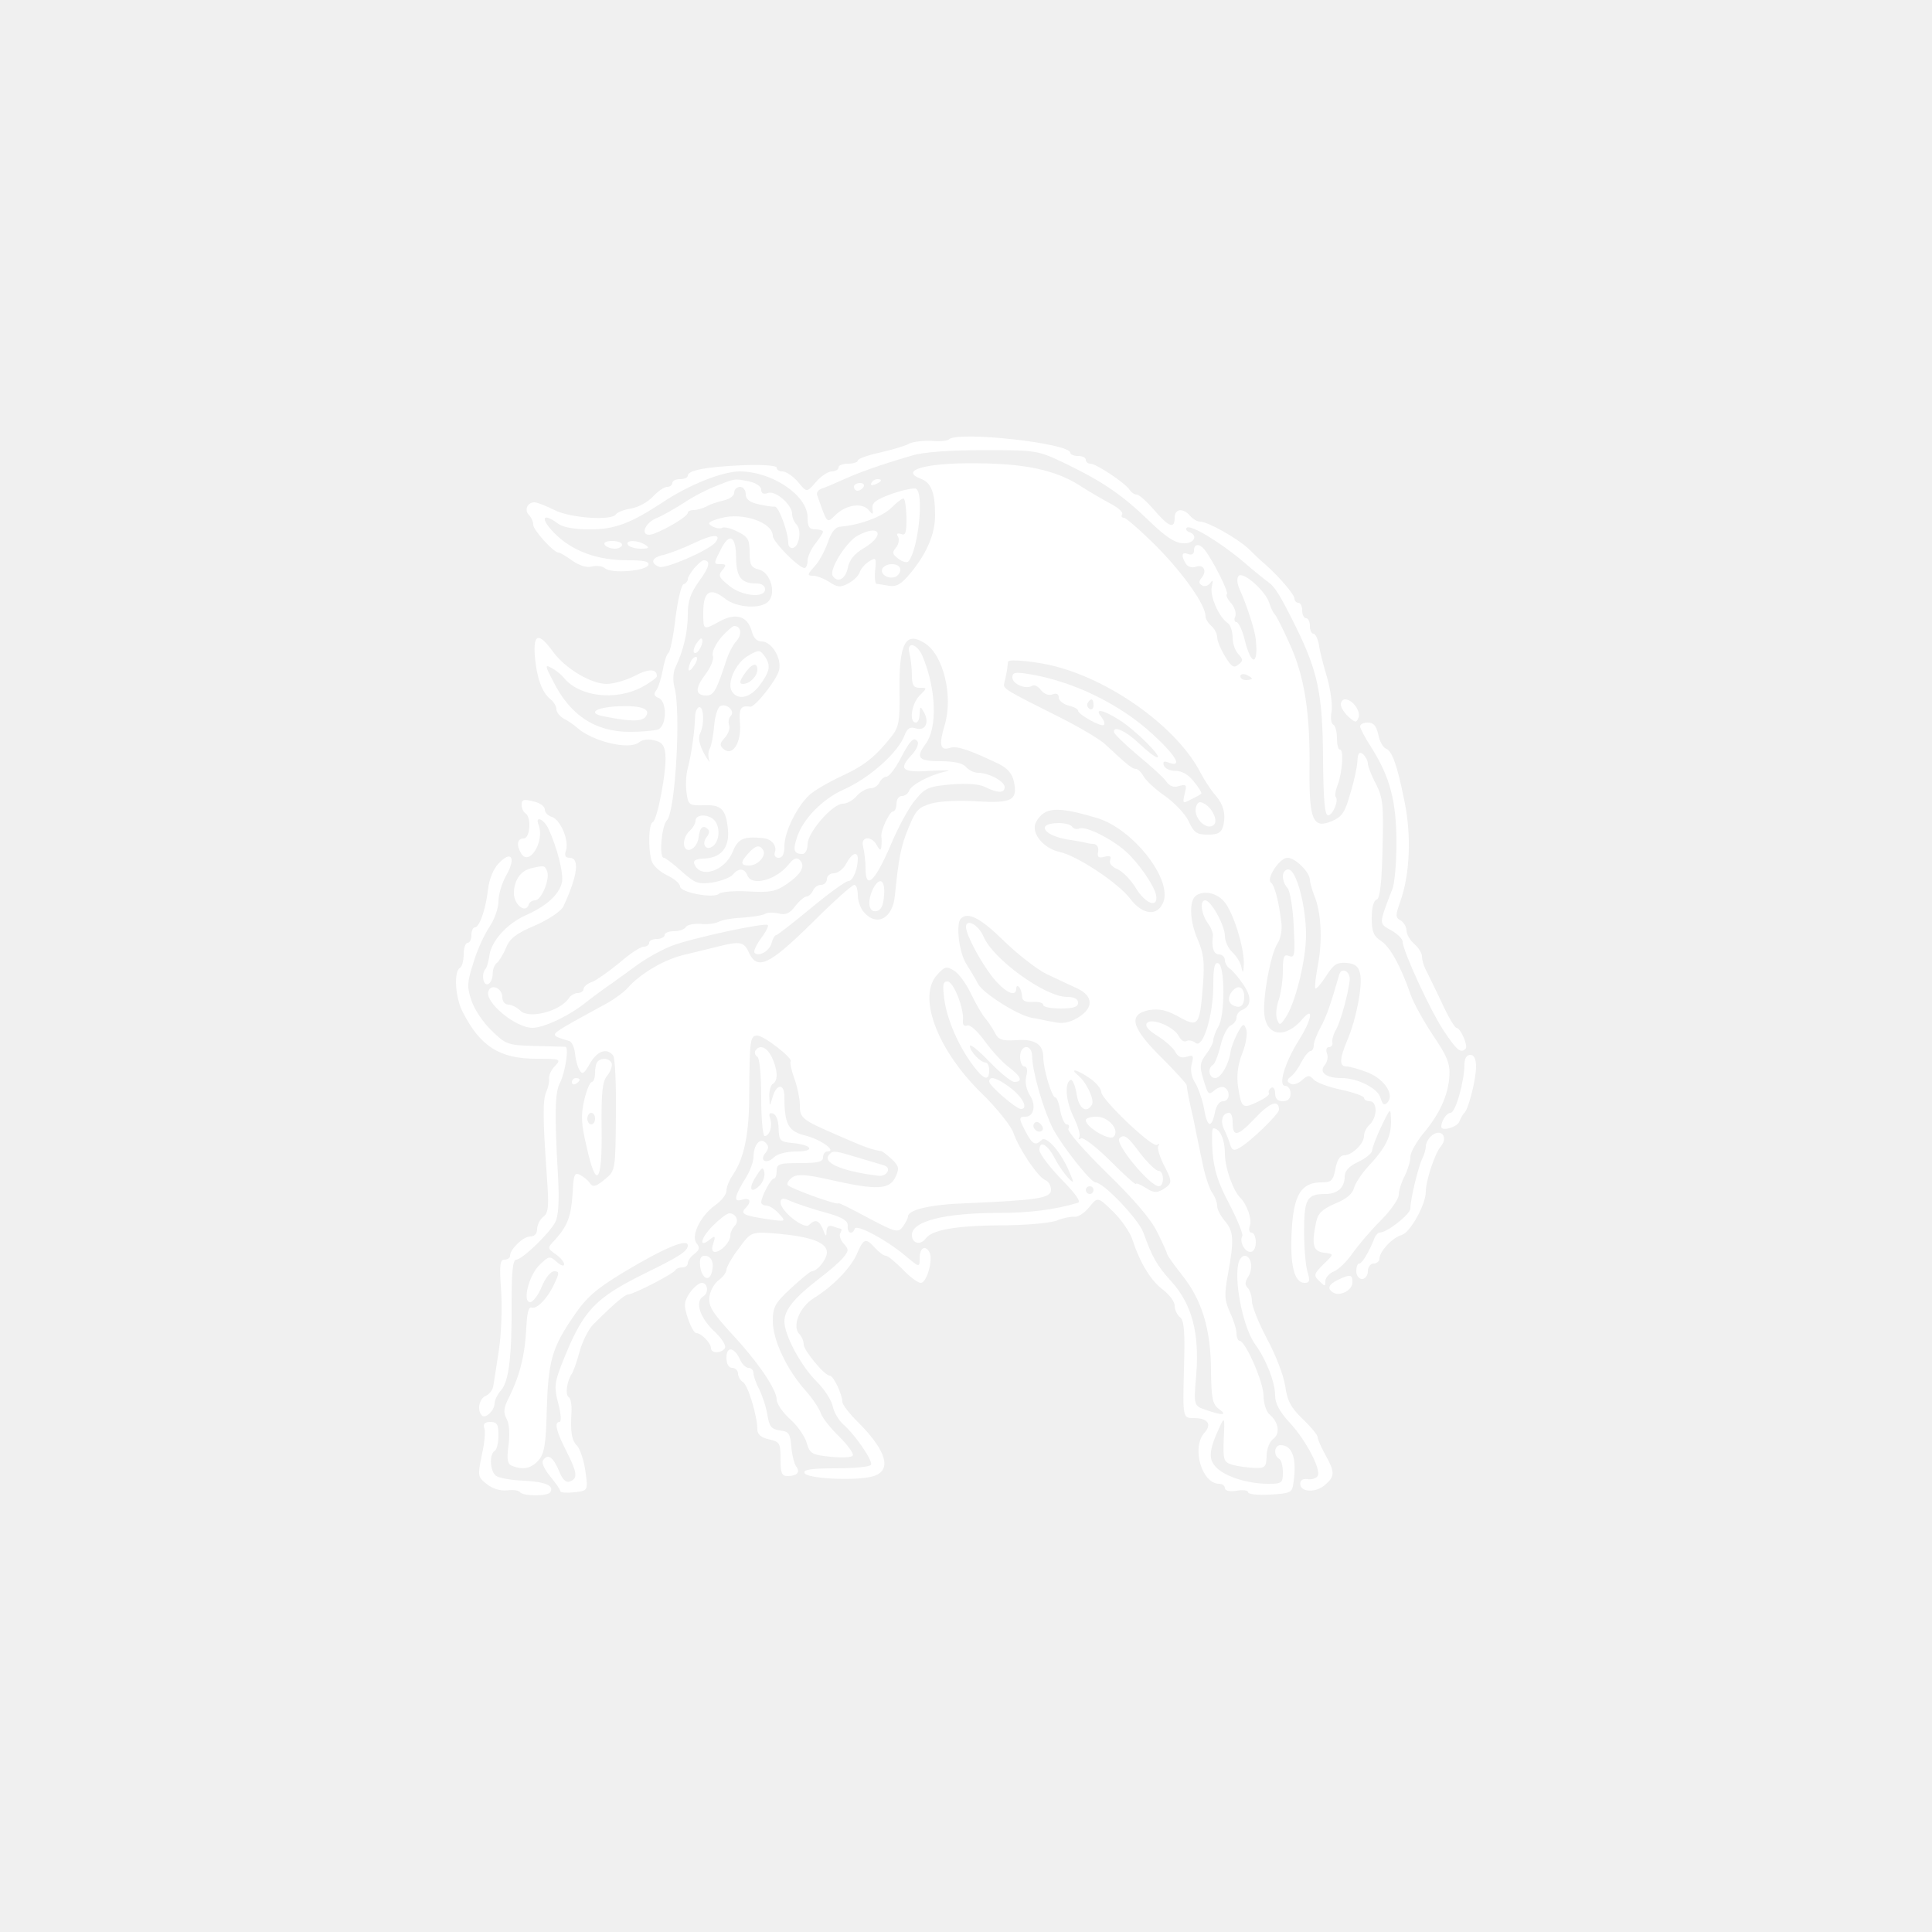
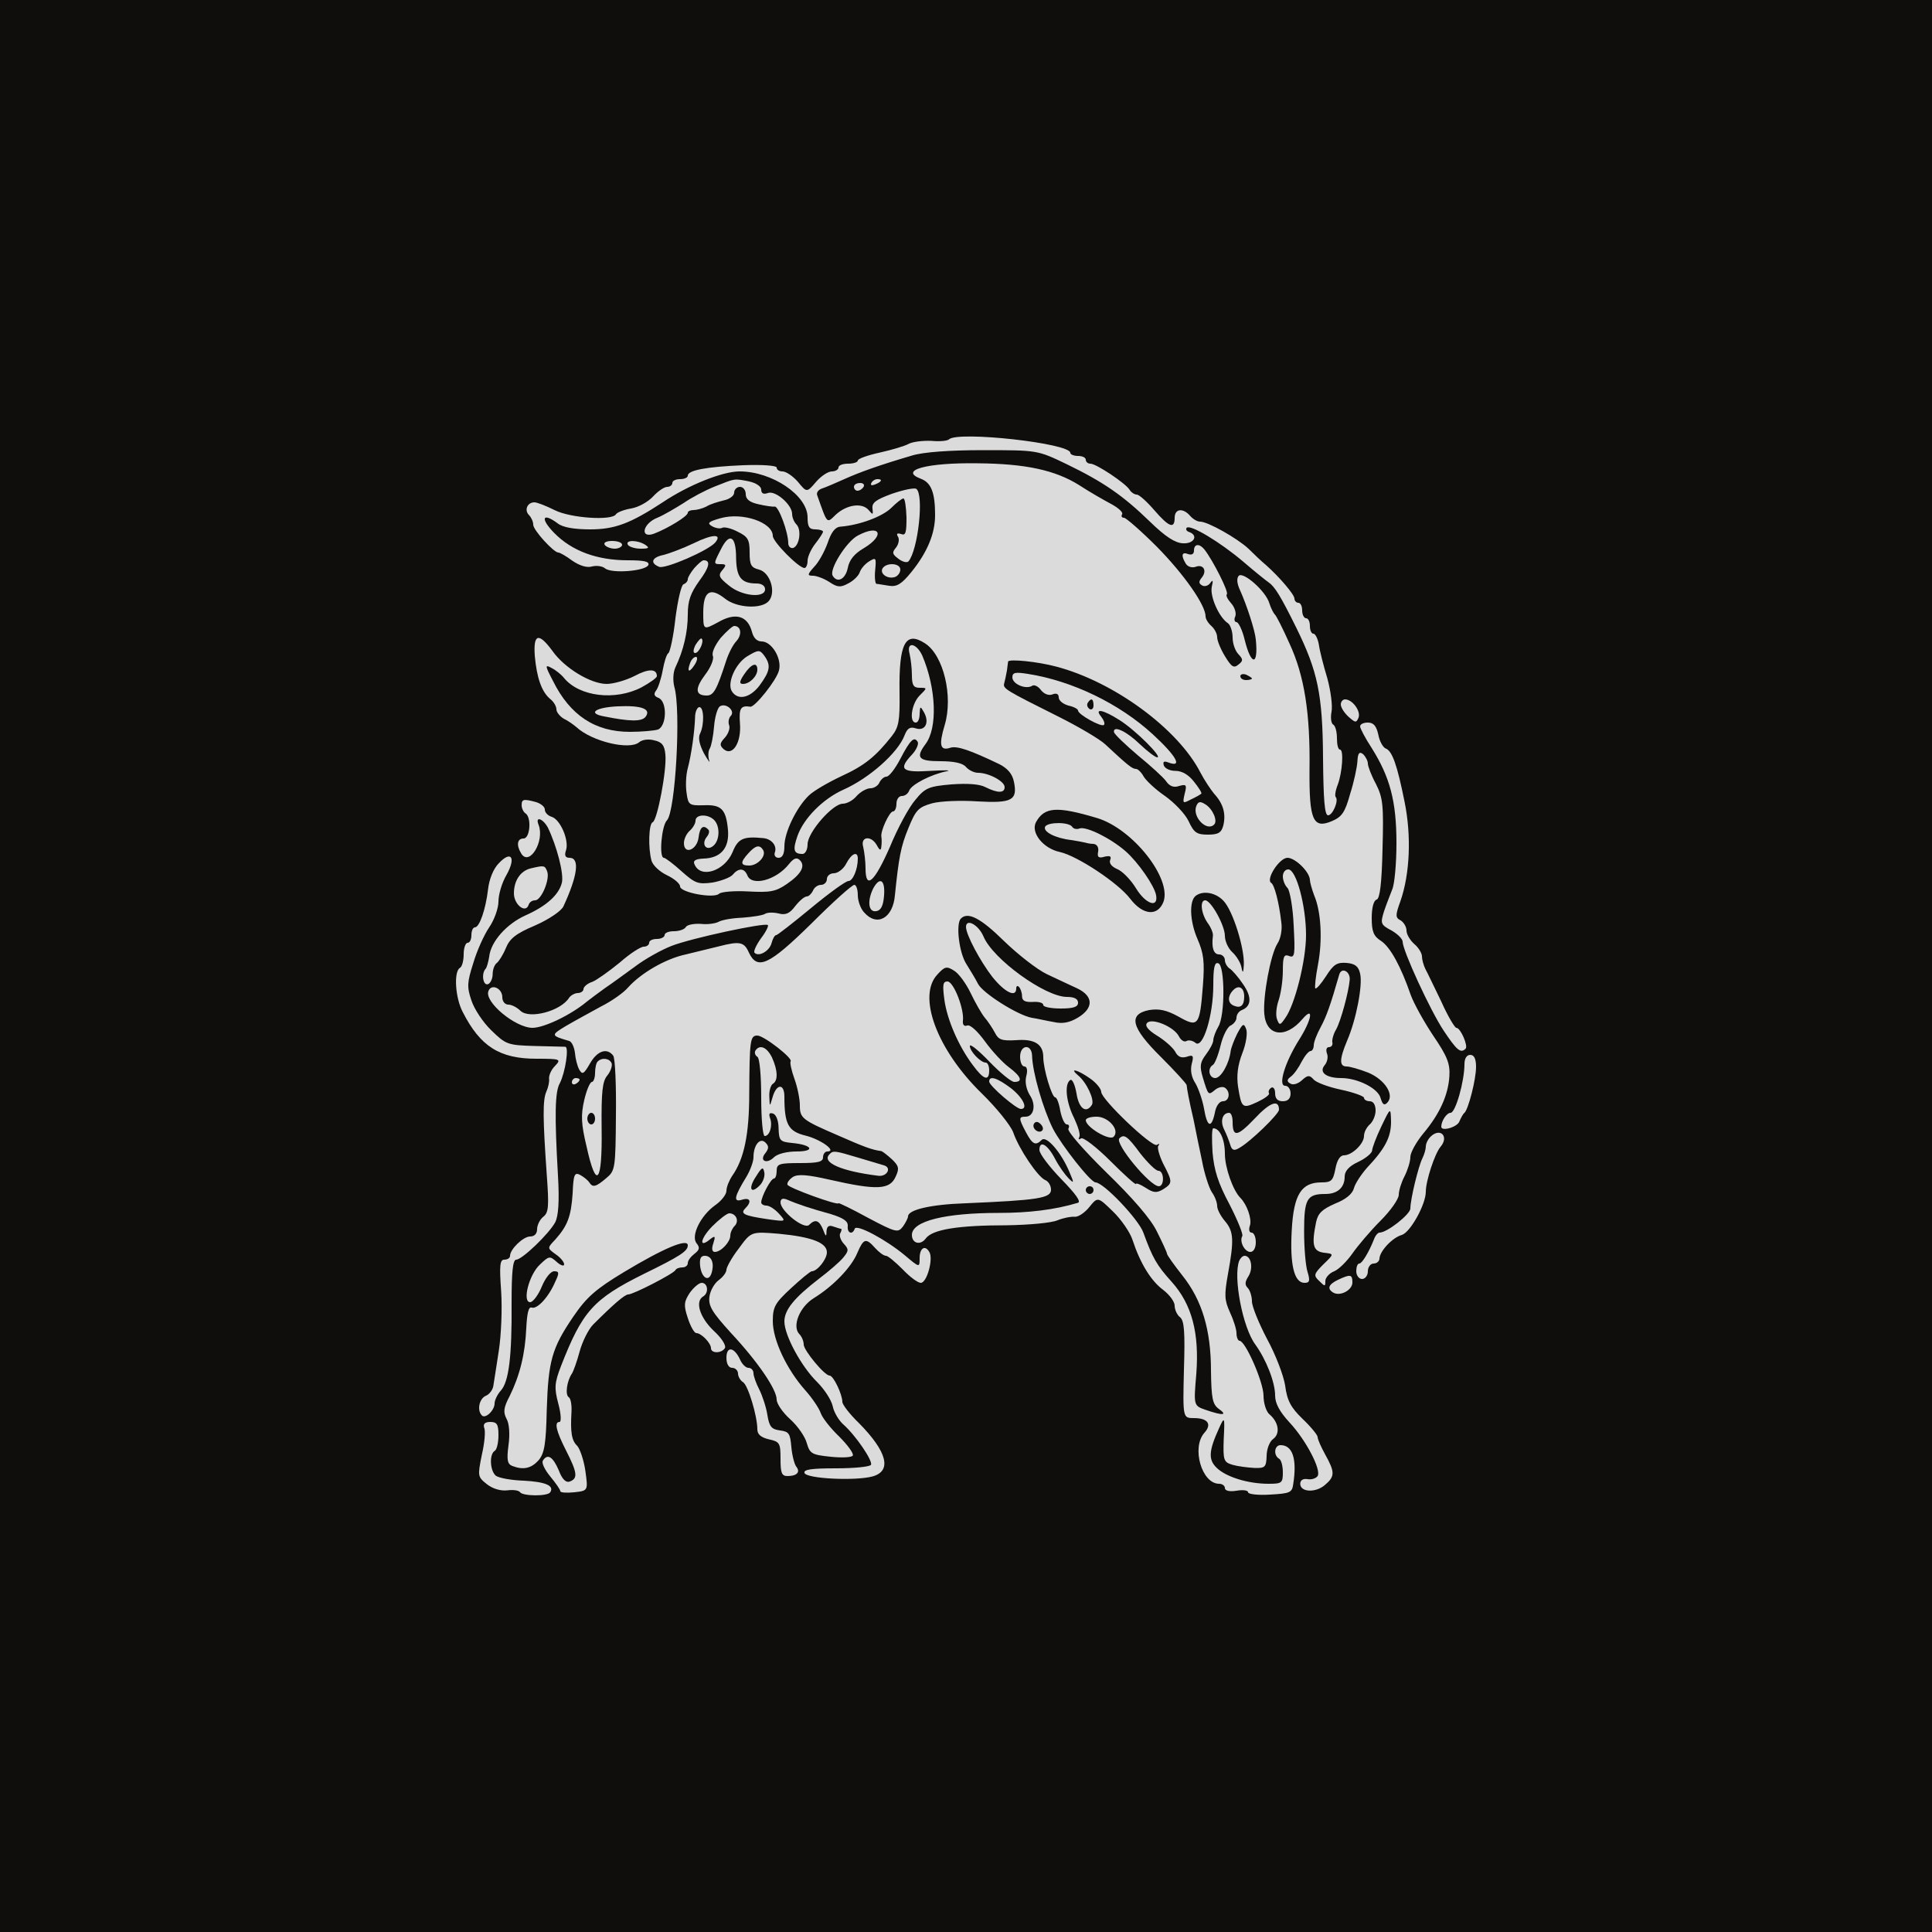
<svg xmlns="http://www.w3.org/2000/svg" version="1.0" width="500pt" height="500pt" viewBox="0 0 500 500" preserveAspectRatio="xMidYMid meet">
-   <g transform="translate(0,500) scale(0.1,-0.1)" fill="#ffffff" stroke="none">
+   <rect x="0" y="0" width="500" height="500" fill="#100e0c" />
+   <g transform="translate(0,500) scale(0.1,-0.1)" fill="#ffffff" stroke="none" opacity="0.85">
    <path d="M2456 3863 c-4 -4 -24 -6 -45 -4 -22 1 -47 -2 -58 -7 -10 -6 -44 -16 -75 -23 -32 -7 -58 -16 -58 -21 0 -4 -11 -8 -25 -8 -14 0 -25 -4 -25 -10 0 -5 -8 -10 -17 -10 -10 0 -28 -12 -41 -27 -24 -28 -24 -28 -47 0 -13 15 -31 27 -40 27 -8 0 -15 4 -15 10 0 5 -36 8 -87 6 -95 -4 -143 -13 -143 -27 0 -5 -9 -9 -20 -9 -11 0 -20 -4 -20 -10 0 -5 -6 -10 -13 -10 -8 0 -24 -11 -37 -25 -13 -14 -38 -28 -57 -31 -18 -3 -36 -10 -39 -15 -10 -17 -118 -10 -159 11 -22 11 -45 20 -52 20 -18 0 -27 -20 -14 -33 6 -6 11 -17 11 -25 0 -14 53 -72 65 -72 4 0 20 -9 36 -21 19 -13 38 -19 51 -15 12 3 27 1 34 -5 17 -14 106 -7 112 9 3 9 -12 12 -53 12 -80 0 -145 24 -191 71 -37 38 -30 54 10 24 13 -10 43 -15 83 -15 64 0 104 15 188 70 67 45 155 80 199 80 84 0 176 -62 176 -119 0 -24 4 -31 20 -31 11 0 20 -3 20 -6 0 -3 -9 -17 -20 -31 -11 -14 -20 -34 -20 -44 0 -11 -4 -19 -8 -19 -15 0 -82 68 -82 83 0 35 -78 62 -135 46 -32 -9 -36 -13 -22 -21 9 -5 21 -7 26 -4 5 3 23 -1 40 -10 27 -13 31 -21 31 -54 0 -32 4 -39 24 -44 29 -7 45 -58 26 -81 -18 -22 -83 -19 -114 6 -38 30 -56 19 -56 -36 0 -46 0 -46 39 -25 45 26 76 16 87 -25 4 -16 13 -25 25 -25 26 0 53 -44 45 -75 -6 -25 -62 -95 -74 -94 -25 4 -30 -4 -27 -43 4 -50 -19 -86 -42 -67 -11 10 -11 15 3 30 9 10 14 25 11 32 -3 8 -1 19 4 24 13 13 -12 35 -28 25 -6 -4 -13 -27 -15 -52 -2 -25 -7 -50 -11 -57 -4 -6 -5 -19 -2 -30 4 -10 -2 -2 -13 17 -12 23 -16 41 -10 52 11 23 10 68 -2 68 -5 0 -10 -10 -11 -22 -1 -41 -10 -102 -19 -136 -5 -18 -6 -47 -3 -65 4 -30 7 -32 44 -31 46 2 58 -10 63 -64 4 -47 -19 -73 -64 -74 -19 -1 -27 -5 -23 -14 15 -39 78 -19 99 31 14 35 28 41 79 36 22 -2 37 -20 30 -38 -2 -7 2 -13 10 -13 10 0 15 10 15 30 0 36 31 100 63 131 12 12 50 34 84 50 61 28 89 51 131 104 18 23 21 39 20 113 -2 127 15 160 66 127 48 -31 73 -137 51 -211 -16 -53 -12 -68 15 -59 17 5 50 -6 127 -43 21 -11 33 -25 37 -45 10 -48 -5 -56 -94 -51 -43 3 -96 1 -118 -5 -35 -10 -42 -17 -61 -64 -20 -48 -25 -77 -35 -174 -5 -59 -46 -82 -79 -45 -10 10 -17 31 -17 45 0 15 -4 27 -9 27 -6 0 -56 -45 -111 -100 -110 -108 -140 -122 -162 -75 -12 27 -23 30 -77 16 -20 -5 -58 -14 -86 -21 -52 -11 -116 -48 -150 -86 -11 -13 -42 -35 -70 -49 -27 -15 -68 -37 -90 -50 -40 -24 -40 -25 8 -39 7 -2 13 -16 15 -31 1 -14 6 -34 11 -43 8 -14 12 -12 28 16 19 33 44 41 60 20 5 -7 8 -77 7 -155 -1 -137 -2 -143 -25 -162 -27 -23 -35 -25 -44 -11 -3 5 -14 14 -23 19 -15 8 -18 2 -20 -47 -4 -60 -13 -84 -45 -120 -21 -22 -21 -22 1 -38 12 -8 22 -20 22 -26 0 -6 -9 -3 -19 6 -18 16 -20 16 -43 -6 -29 -26 -47 -98 -26 -98 7 0 21 18 30 40 9 22 23 40 32 40 13 0 14 -4 3 -27 -17 -40 -47 -72 -61 -67 -8 3 -12 -14 -14 -53 -3 -68 -17 -123 -43 -176 -16 -30 -17 -42 -8 -59 7 -12 9 -40 5 -68 -5 -38 -3 -49 10 -54 29 -11 49 -6 68 15 15 18 19 42 21 130 4 127 13 160 69 242 34 50 58 71 131 115 103 62 165 88 165 69 0 -15 -20 -28 -114 -74 -131 -65 -159 -97 -214 -238 -17 -44 -18 -57 -7 -98 7 -26 8 -47 3 -47 -14 0 -9 -23 17 -74 29 -57 31 -72 10 -80 -10 -4 -20 5 -29 29 -15 35 -29 44 -41 25 -4 -6 5 -24 19 -41 14 -17 26 -34 26 -38 0 -4 16 -5 36 -3 36 4 36 4 29 55 -4 28 -14 57 -21 65 -15 14 -18 36 -15 88 1 18 -2 35 -7 38 -10 6 -5 42 8 61 4 6 13 31 20 57 7 26 23 58 35 70 53 53 82 78 91 78 13 0 118 54 122 63 2 4 10 7 18 7 8 0 14 5 14 11 0 7 8 17 17 24 13 10 15 16 6 27 -16 19 10 72 48 99 16 11 29 28 29 37 0 10 7 27 15 39 31 44 44 108 44 213 1 137 2 150 21 150 17 0 94 -60 86 -67 -2 -3 2 -23 10 -45 8 -22 14 -53 14 -68 0 -34 5 -38 100 -79 66 -29 87 -37 111 -40 3 -1 15 -10 27 -21 18 -17 20 -24 10 -45 -15 -34 -48 -36 -171 -8 -57 13 -82 15 -95 7 -9 -6 -16 -15 -14 -20 2 -8 132 -55 132 -48 0 2 35 -15 77 -38 72 -38 77 -39 90 -22 7 10 13 22 13 26 0 17 58 31 150 34 186 8 220 13 220 35 0 11 -7 22 -15 25 -19 8 -68 80 -83 124 -7 18 -43 63 -81 100 -116 113 -168 252 -115 308 19 21 24 22 43 10 12 -7 31 -33 43 -58 12 -25 28 -53 36 -63 8 -9 20 -27 27 -40 9 -18 18 -21 54 -19 48 4 71 -10 71 -44 0 -30 22 -104 31 -104 4 0 10 -16 13 -35 4 -19 11 -35 17 -35 6 0 7 -5 4 -11 -4 -6 40 -56 98 -113 68 -66 115 -120 131 -153 14 -28 26 -54 26 -57 0 -4 18 -29 40 -57 51 -64 74 -141 74 -247 1 -71 4 -86 20 -98 24 -17 11 -18 -33 -3 -32 11 -32 11 -25 93 8 106 -11 180 -64 239 -38 42 -49 61 -73 127 -12 34 -103 130 -124 130 -13 1 -87 95 -110 139 -25 50 -53 145 -54 189 -1 31 -31 29 -31 -3 0 -14 5 -25 11 -25 7 0 9 -10 5 -25 -4 -15 0 -34 9 -49 17 -25 11 -56 -11 -56 -18 0 -18 -4 1 -40 17 -32 25 -36 41 -20 12 12 51 -33 72 -84 12 -28 12 -30 -3 -15 -8 8 -24 30 -34 49 -20 39 -41 50 -41 24 0 -10 26 -44 57 -76 38 -39 52 -59 42 -61 -60 -18 -127 -26 -204 -26 -139 0 -225 -21 -225 -57 0 -22 22 -28 36 -9 17 23 82 34 211 34 56 1 114 6 130 13 15 6 35 10 44 9 9 -1 26 10 38 25 22 27 22 27 61 -11 22 -21 45 -55 51 -74 20 -61 48 -106 79 -129 17 -13 30 -31 30 -41 0 -10 6 -24 14 -30 11 -9 13 -39 10 -136 -3 -125 -3 -125 26 -125 36 0 47 -16 27 -38 -34 -38 -7 -132 38 -132 8 0 15 -5 15 -11 0 -7 12 -10 30 -7 17 3 30 1 30 -4 0 -5 26 -8 57 -6 52 3 57 5 60 28 10 65 -2 100 -33 100 -16 0 -19 -26 -4 -35 6 -3 10 -19 10 -36 0 -27 -3 -29 -37 -29 -54 0 -111 18 -135 42 -21 21 -20 43 7 102 14 31 15 30 12 -28 -2 -56 0 -60 23 -67 14 -4 39 -7 56 -8 28 -1 31 2 32 31 0 18 8 38 17 44 19 14 14 44 -10 64 -8 7 -15 28 -15 48 0 35 -47 142 -62 142 -4 0 -8 9 -8 20 0 10 -8 35 -17 54 -14 31 -15 44 -5 99 16 88 15 110 -8 137 -11 13 -20 30 -20 39 0 9 -6 25 -14 36 -7 11 -19 47 -25 80 -7 33 -17 81 -22 107 -12 51 -17 79 -18 90 -1 4 -30 36 -66 72 -78 77 -86 111 -31 122 26 4 45 0 76 -17 51 -29 55 -24 63 79 5 64 2 85 -14 122 -20 46 -22 99 -4 112 19 14 52 8 72 -14 24 -26 54 -122 52 -165 -1 -21 -3 -23 -6 -7 -2 12 -13 30 -24 40 -10 9 -19 28 -19 42 0 27 -36 92 -51 92 -14 0 -11 -33 6 -58 9 -12 15 -27 14 -34 -4 -31 2 -48 16 -48 8 0 15 -7 15 -15 0 -7 6 -18 13 -22 6 -4 22 -22 34 -40 23 -33 22 -57 -3 -67 -8 -3 -14 -12 -14 -20 0 -7 -7 -16 -15 -20 -8 -3 -20 -26 -26 -51 -6 -25 -15 -48 -20 -51 -15 -9 -10 -34 6 -34 15 0 36 37 40 70 1 8 9 29 17 45 14 26 17 28 23 12 4 -10 0 -38 -10 -63 -12 -31 -15 -58 -11 -86 9 -56 11 -58 50 -40 19 9 33 19 30 23 -2 4 0 10 6 14 5 3 10 -3 10 -14 0 -14 6 -21 20 -21 13 0 20 7 20 20 0 11 -6 20 -14 20 -19 0 -1 60 36 119 33 52 39 89 9 54 -44 -52 -94 -45 -99 13 -4 44 16 154 34 182 8 12 13 36 10 55 -6 53 -18 97 -26 102 -15 9 21 65 42 65 20 0 57 -36 58 -57 0 -6 5 -24 11 -40 18 -42 22 -115 10 -179 -6 -31 -9 -59 -7 -62 3 -2 15 12 28 32 19 30 28 36 53 34 22 -2 31 -9 35 -28 7 -29 -10 -119 -34 -174 -20 -48 -20 -66 -1 -66 8 0 33 -7 56 -16 43 -18 69 -58 49 -78 -8 -8 -12 -4 -17 12 -6 25 -59 52 -102 52 -39 0 -58 15 -43 33 7 8 10 22 6 31 -3 9 -1 16 5 16 7 0 11 6 9 13 -1 6 3 22 10 33 12 22 32 95 35 128 2 22 -21 34 -27 14 -23 -80 -33 -108 -48 -136 -10 -18 -18 -39 -18 -47 0 -8 -4 -15 -8 -15 -5 0 -15 -12 -23 -27 -8 -16 -20 -33 -28 -39 -11 -8 -11 -13 -2 -18 7 -5 20 -1 30 8 15 14 20 14 30 3 6 -8 38 -20 71 -27 33 -7 60 -17 60 -21 0 -5 7 -9 15 -9 9 0 15 -9 15 -24 0 -13 -7 -29 -15 -36 -8 -7 -15 -20 -15 -30 0 -20 -31 -50 -52 -50 -10 0 -18 -13 -22 -35 -6 -31 -11 -35 -36 -35 -52 0 -72 -31 -77 -124 -5 -88 6 -136 33 -136 13 0 15 5 8 28 -5 15 -9 62 -9 105 0 84 7 97 55 97 32 0 50 17 50 45 0 14 11 27 35 38 19 9 35 22 36 29 0 7 11 36 24 63 24 50 24 50 25 12 0 -40 -15 -69 -62 -119 -15 -17 -31 -41 -34 -53 -4 -15 -21 -29 -49 -40 -34 -15 -44 -25 -49 -48 -12 -59 -8 -75 20 -79 27 -3 27 -3 -1 -30 -25 -25 -26 -29 -11 -43 15 -15 16 -15 16 0 0 8 10 20 23 25 12 5 33 26 47 46 14 20 46 58 73 85 26 26 47 56 47 67 0 11 7 33 15 48 8 16 15 38 15 50 0 11 15 38 33 60 43 51 65 100 68 149 2 33 -6 52 -42 105 -24 36 -50 83 -58 105 -26 75 -53 124 -77 140 -19 12 -24 24 -24 59 0 27 5 46 13 48 8 3 13 41 15 132 3 113 1 131 -17 167 -12 22 -21 46 -21 53 0 7 -6 18 -12 24 -10 8 -14 3 -15 -18 -1 -16 -9 -54 -19 -85 -13 -47 -21 -59 -47 -70 -49 -21 -59 3 -58 133 2 146 -13 243 -52 327 -17 38 -34 72 -38 75 -3 3 -10 16 -14 29 -9 31 -67 82 -79 71 -6 -6 -5 -20 3 -37 18 -40 39 -105 41 -128 7 -69 -12 -69 -29 0 -6 25 -16 45 -21 45 -5 0 -7 7 -3 15 3 9 -2 24 -11 34 -9 10 -14 20 -11 23 6 5 -36 88 -58 116 -13 16 -27 15 -27 -3 0 -9 -6 -12 -15 -9 -17 7 -19 -4 -6 -25 5 -8 16 -11 25 -8 20 8 31 -10 16 -28 -8 -10 -8 -15 1 -20 6 -4 16 -1 21 6 7 10 8 7 4 -10 -5 -25 19 -79 42 -94 6 -4 12 -21 12 -37 0 -16 7 -35 15 -43 12 -13 13 -17 0 -27 -12 -10 -18 -6 -35 22 -11 18 -20 40 -20 49 0 9 -7 22 -15 29 -8 7 -15 18 -15 25 0 29 -56 109 -126 180 -41 41 -80 75 -85 75 -6 0 -8 4 -5 9 3 5 -9 16 -27 26 -17 9 -56 31 -85 50 -61 38 -137 55 -262 56 -131 2 -205 -18 -147 -40 27 -10 37 -36 37 -94 0 -48 -20 -96 -61 -147 -26 -32 -38 -39 -58 -36 -14 2 -29 5 -33 5 -3 1 -5 17 -3 36 3 32 2 33 -16 22 -11 -7 -21 -19 -24 -28 -3 -9 -16 -22 -30 -29 -20 -11 -28 -10 -49 4 -14 9 -33 16 -42 16 -15 0 -15 3 3 23 12 12 27 40 35 62 9 27 19 41 33 42 50 4 108 26 131 48 14 14 28 25 32 25 4 0 7 -22 8 -49 0 -39 -2 -48 -14 -43 -10 3 -13 1 -8 -7 4 -6 2 -19 -5 -28 -11 -13 -10 -17 6 -29 10 -8 22 -11 26 -7 25 29 41 175 20 188 -6 3 -34 -3 -63 -13 -41 -15 -52 -23 -50 -38 2 -17 1 -17 -10 -4 -17 20 -57 14 -85 -12 -24 -23 -21 -26 -48 50 -3 7 3 15 13 18 9 3 35 14 57 24 40 18 90 36 175 61 29 9 96 14 185 14 140 0 140 0 215 -36 95 -46 146 -81 216 -149 40 -39 65 -55 85 -56 29 -2 41 20 17 29 -7 2 -10 7 -7 11 9 10 87 -37 147 -88 29 -25 59 -49 65 -53 16 -11 31 -35 72 -118 55 -112 68 -171 69 -337 1 -107 4 -148 13 -148 12 0 28 38 20 47 -3 3 -1 17 5 32 12 32 16 91 6 91 -5 0 -8 13 -8 29 0 17 -4 33 -10 36 -5 3 -7 18 -4 33 3 15 -2 54 -11 87 -10 33 -20 72 -22 88 -3 15 -9 27 -14 27 -5 0 -9 9 -9 20 0 11 -4 20 -10 20 -5 0 -10 9 -10 20 0 11 -4 20 -10 20 -5 0 -10 5 -10 11 0 10 -38 55 -74 87 -11 9 -31 28 -45 42 -29 27 -105 70 -125 70 -8 0 -19 7 -26 15 -18 21 -40 19 -40 -5 0 -30 -15 -24 -53 20 -19 22 -39 40 -45 40 -6 0 -15 6 -19 13 -11 17 -86 67 -101 67 -7 0 -12 5 -12 10 0 6 -9 10 -20 10 -11 0 -20 4 -20 8 0 25 -291 57 -314 35z m277 -588 c149 -39 316 -161 374 -275 10 -19 26 -43 35 -54 24 -26 31 -52 24 -82 -5 -19 -13 -24 -40 -24 -29 0 -36 5 -50 35 -9 19 -37 48 -61 65 -25 17 -49 40 -55 50 -6 11 -15 20 -20 20 -10 0 -22 10 -80 64 -14 13 -68 45 -120 71 -140 70 -145 73 -141 87 2 7 5 22 7 33 1 11 3 21 3 23 3 7 75 0 124 -13z m507 -31 c0 -2 -7 -4 -15 -4 -8 0 -15 4 -15 10 0 5 7 7 15 4 8 -4 15 -8 15 -10z m-401 -361 c93 -28 194 -157 172 -217 -15 -38 -53 -35 -86 8 -31 41 -137 111 -182 121 -43 9 -76 50 -62 77 22 40 54 42 158 11z m-241 -318 c36 -35 86 -74 111 -86 26 -12 61 -29 79 -37 42 -20 43 -51 1 -76 -22 -13 -40 -16 -62 -11 -18 3 -43 9 -57 11 -37 7 -127 64 -139 88 -6 12 -20 35 -30 51 -19 29 -28 105 -14 118 18 18 51 1 111 -58z m223 -356 c16 -11 29 -27 29 -35 0 -19 131 -144 144 -137 6 4 8 3 4 -2 -4 -4 2 -25 12 -46 25 -48 25 -51 0 -67 -17 -10 -25 -9 -45 4 -14 9 -25 13 -25 10 0 -4 -30 23 -66 59 -36 36 -70 62 -76 59 -6 -4 -8 -3 -5 3 4 6 -3 27 -13 49 -21 41 -26 89 -10 99 5 3 12 -12 16 -35 6 -39 25 -53 40 -29 7 13 -14 58 -36 76 -25 21 0 14 31 -8z m-124 -135 c-9 -9 -28 6 -21 18 4 6 10 6 17 -1 6 -6 8 -13 4 -17z m133 -154 c0 -5 -4 -10 -10 -10 -5 0 -10 5 -10 10 0 6 5 10 10 10 6 0 10 -4 10 -10z" />
    <path d="M2620 3247 c0 -17 34 -32 51 -22 5 4 16 -1 23 -11 8 -10 20 -15 30 -11 10 4 16 1 16 -8 0 -8 11 -17 25 -21 14 -3 25 -9 25 -13 0 -10 61 -44 67 -37 3 3 0 12 -7 21 -19 23 4 19 48 -9 41 -26 111 -96 97 -96 -5 0 -25 15 -45 34 -35 34 -70 50 -67 31 1 -5 29 -32 62 -60 33 -27 66 -57 73 -67 9 -13 20 -17 34 -12 18 5 20 3 14 -20 -6 -26 -5 -26 16 -15 13 6 25 13 27 15 2 2 -7 16 -19 31 -14 18 -31 28 -48 28 -14 0 -27 6 -30 14 -3 10 0 12 11 8 39 -15 22 16 -40 73 -86 79 -208 138 -323 156 -32 5 -40 4 -40 -9z m210 -73 c0 -8 -5 -12 -10 -9 -6 4 -8 11 -5 16 9 14 15 11 15 -7z" />
    <path d="M3096 2914 c-11 -28 27 -67 46 -48 10 9 -3 40 -22 52 -14 9 -19 8 -24 -4z" />
    <path d="M2705 2861 c-7 -13 25 -30 67 -35 18 -3 35 -6 38 -7 3 -1 12 -3 20 -3 9 -1 14 -9 12 -20 -3 -14 1 -18 17 -13 14 3 18 1 14 -9 -3 -8 4 -17 18 -23 13 -5 35 -27 49 -50 25 -41 58 -52 52 -18 -4 24 -46 85 -79 114 -39 34 -102 65 -119 59 -7 -3 -16 -1 -19 4 -8 13 -62 13 -70 1z" />
    <path d="M2500 2601 c0 -20 37 -89 68 -129 32 -40 62 -55 62 -30 0 6 3 8 7 4 4 -4 8 -15 8 -24 0 -12 8 -16 28 -15 15 1 27 -2 27 -8 0 -5 20 -9 45 -9 33 0 45 4 45 15 0 10 -10 15 -29 15 -56 0 -192 98 -216 157 -13 30 -45 47 -45 24z" />
    <path d="M2810 2101 c0 -18 61 -54 72 -43 17 17 -13 52 -44 52 -16 0 -28 -4 -28 -9z" />
    <path d="M2897 2054 c-13 -13 79 -124 102 -124 15 0 14 40 -1 40 -7 0 -28 21 -47 45 -33 45 -42 51 -54 39z" />
    <path d="M1850 3741 c-25 -10 -61 -29 -81 -43 -21 -13 -51 -31 -68 -38 -38 -15 -46 -55 -8 -41 36 14 87 45 87 54 0 4 7 7 15 7 8 0 23 4 33 9 9 6 29 12 45 16 15 3 27 12 27 20 0 8 7 15 15 15 8 0 15 -8 15 -19 0 -13 10 -21 33 -26 17 -4 37 -7 42 -6 10 1 35 -66 35 -95 0 -8 6 -14 13 -12 16 6 22 47 8 61 -6 6 -11 18 -11 27 0 24 -44 62 -63 54 -11 -4 -17 -1 -17 9 0 8 -13 17 -31 21 -40 8 -36 8 -89 -13z" />
    <path d="M2255 3750 c-3 -6 1 -7 9 -4 18 7 21 14 7 14 -6 0 -13 -4 -16 -10z" />
    <path d="M2210 3740 c0 -5 4 -10 9 -10 6 0 13 5 16 10 3 6 -1 10 -9 10 -9 0 -16 -4 -16 -10z" />
    <path d="M2220 3614 c-29 -15 -75 -88 -65 -104 12 -20 33 -9 39 20 4 21 17 37 41 51 57 34 43 64 -15 33z" />
    <path d="M1795 3594 c-27 -13 -62 -26 -77 -30 -31 -6 -37 -21 -12 -31 16 -6 127 42 145 63 19 23 -7 22 -56 -2z" />
    <path d="M1866 3579 c-20 -39 -20 -39 0 -39 14 0 14 -3 3 -16 -11 -13 -8 -19 17 -39 33 -28 94 -34 94 -10 0 9 -9 15 -22 15 -40 0 -52 16 -53 66 0 57 -17 67 -39 23z" />
    <path d="M1565 3590 c3 -5 15 -10 26 -10 10 0 19 5 19 10 0 6 -12 10 -26 10 -14 0 -23 -4 -19 -10z" />
    <path d="M1625 3590 c3 -5 18 -10 33 -10 21 0 24 2 12 10 -20 13 -53 13 -45 0z" />
    <path d="M1797 3530 c-9 -11 -17 -24 -17 -29 0 -5 -5 -11 -11 -13 -6 -2 -15 -42 -21 -88 -5 -47 -14 -87 -18 -90 -5 -3 -11 -23 -15 -45 -4 -22 -12 -46 -17 -52 -7 -9 -5 -15 6 -19 23 -9 22 -72 -1 -82 -10 -3 -43 -6 -73 -6 -90 0 -155 43 -199 132 -21 40 -21 43 -3 33 10 -5 25 -17 32 -26 40 -48 132 -59 200 -24 22 12 40 25 40 29 0 20 -22 20 -59 0 -22 -11 -54 -20 -71 -20 -41 0 -109 41 -140 85 -36 49 -50 45 -46 -12 5 -57 18 -94 40 -112 9 -7 16 -19 16 -27 0 -7 9 -18 19 -24 11 -5 26 -16 33 -22 40 -37 137 -60 162 -39 8 7 25 9 39 5 20 -4 27 -13 29 -37 4 -39 -21 -171 -33 -175 -10 -4 -12 -66 -3 -99 3 -12 21 -29 40 -38 19 -9 34 -22 34 -29 0 -16 88 -32 101 -19 5 5 39 8 75 6 56 -3 71 -1 100 19 38 26 49 47 34 62 -8 8 -16 5 -28 -10 -33 -42 -97 -59 -108 -29 -8 19 -23 19 -38 1 -6 -7 -30 -16 -52 -20 -38 -5 -45 -2 -80 29 -21 19 -42 35 -46 35 -13 0 -6 83 8 97 22 22 37 286 19 346 -4 17 -3 37 3 50 21 44 32 91 32 137 0 35 7 55 30 87 26 35 30 53 11 53 -4 0 -14 -9 -24 -20z" />
    <path d="M2284 3529 c-8 -14 14 -29 33 -22 7 3 13 11 13 19 0 17 -36 19 -46 3z" />
    <path d="M1865 3349 c-14 -18 -24 -38 -20 -47 3 -8 -6 -30 -20 -48 -27 -36 -26 -54 4 -54 18 0 26 15 50 89 6 19 18 43 27 52 15 17 12 39 -6 39 -4 0 -20 -14 -35 -31z" />
    <path d="M1800 3331 c-6 -12 -7 -21 -1 -21 10 0 24 30 17 37 -2 3 -9 -5 -16 -16z" />
    <path d="M2354 3308 c3 -13 6 -38 6 -55 0 -26 4 -33 20 -33 20 0 20 0 0 -20 -21 -21 -28 -70 -10 -70 6 0 10 10 10 23 1 20 2 20 11 4 15 -26 4 -50 -21 -42 -15 5 -22 0 -29 -18 -17 -45 -91 -111 -159 -141 -53 -24 -102 -74 -118 -119 -13 -37 -10 -47 13 -47 7 0 13 11 13 25 0 31 65 105 91 105 11 0 27 9 36 20 10 11 26 20 36 20 9 0 20 7 23 15 4 8 12 15 18 15 7 0 23 21 36 46 26 50 36 59 45 44 3 -5 -3 -20 -14 -32 -37 -39 -28 -48 47 -43 37 2 56 2 42 -1 -40 -8 -91 -34 -97 -50 -3 -8 -11 -14 -19 -14 -8 0 -14 -9 -14 -20 0 -11 -4 -20 -9 -20 -9 0 -33 -51 -30 -66 1 -5 1 -16 0 -24 -1 -12 -4 -12 -12 3 -15 26 -43 22 -35 -5 3 -13 6 -38 6 -55 0 -57 23 -36 63 55 20 49 50 104 66 122 25 31 35 35 93 40 41 3 73 1 88 -7 32 -16 50 -16 50 0 0 15 -41 37 -69 37 -10 0 -24 7 -31 15 -8 10 -31 15 -66 15 -57 0 -65 9 -39 44 32 42 28 144 -8 229 -15 33 -42 38 -33 5z" />
    <path d="M1933 3301 c-30 -19 -52 -69 -39 -90 15 -24 46 -18 71 14 28 38 31 53 13 78 -12 16 -15 16 -45 -2z m27 -34 c0 -17 -20 -37 -37 -37 -10 0 -10 6 3 25 18 27 34 33 34 12z" />
    <path d="M1786 3284 c-9 -24 -2 -26 12 -4 7 11 8 20 3 20 -5 0 -12 -7 -15 -16z" />
    <path d="M3470 3177 c0 -8 9 -22 20 -32 18 -16 20 -16 26 -2 6 17 -16 47 -35 47 -6 0 -11 -6 -11 -13z" />
    <path d="M1598 3172 c-58 -3 -78 -18 -35 -26 65 -13 96 -14 107 -2 17 21 -9 31 -72 28z" />
    <path d="M3520 3120 c0 -5 13 -30 30 -56 47 -75 64 -137 64 -246 0 -53 -5 -107 -11 -120 -5 -13 -15 -38 -21 -56 -10 -32 -9 -35 19 -50 16 -9 29 -22 29 -29 0 -23 72 -179 106 -230 34 -51 44 -60 57 -47 7 7 -13 54 -24 54 -4 0 -22 30 -39 68 -18 37 -36 75 -41 84 -5 10 -9 25 -9 33 0 8 -9 23 -20 32 -11 10 -20 25 -20 35 0 9 -7 21 -15 26 -14 7 -14 13 -1 49 25 71 29 170 11 258 -19 95 -32 132 -49 138 -7 3 -16 19 -19 36 -5 22 -12 31 -27 31 -11 0 -20 -4 -20 -10z" />
    <path d="M1350 2916 c0 -8 5 -18 10 -21 16 -10 12 -65 -5 -65 -17 0 -19 -18 -6 -39 21 -34 61 32 45 74 -10 24 11 17 24 -7 23 -48 42 -120 36 -143 -8 -31 -40 -60 -94 -84 -49 -22 -90 -68 -94 -107 -2 -13 -6 -27 -9 -31 -12 -12 -7 -45 6 -40 6 2 12 14 12 26 0 12 5 25 11 29 5 4 16 21 23 38 10 25 26 38 76 59 36 16 67 37 73 49 37 80 43 126 16 126 -11 0 -14 6 -9 20 8 26 -15 79 -37 86 -10 3 -18 11 -18 19 0 7 -10 15 -22 19 -33 9 -38 8 -38 -8z" />
    <path d="M1800 2876 c0 -7 -7 -19 -15 -26 -8 -7 -15 -21 -15 -32 0 -31 34 -18 38 15 3 26 12 34 25 20 4 -3 2 -12 -4 -19 -15 -19 -1 -38 17 -23 17 14 18 51 2 67 -16 16 -48 15 -48 -2z" />
    <path d="M1937 2792 c-22 -24 -21 -32 2 -32 22 0 45 25 36 40 -9 15 -20 12 -38 -8z" />
    <path d="M1291 2766 c-14 -14 -25 -41 -28 -68 -6 -51 -22 -98 -34 -98 -5 0 -9 -9 -9 -20 0 -11 -4 -20 -10 -20 -5 0 -10 -13 -10 -29 0 -17 -4 -33 -10 -36 -16 -10 -12 -78 8 -115 45 -88 95 -120 190 -120 63 0 65 -1 48 -19 -10 -10 -16 -25 -15 -33 1 -7 -2 -22 -7 -33 -10 -22 -9 -72 1 -215 6 -82 5 -98 -9 -109 -9 -7 -16 -22 -16 -32 0 -12 -7 -19 -18 -19 -18 0 -52 -33 -52 -50 0 -6 -7 -10 -15 -10 -11 0 -13 -14 -8 -82 3 -46 0 -114 -6 -153 -6 -38 -12 -79 -14 -90 -1 -11 -10 -23 -19 -27 -18 -7 -24 -38 -11 -51 9 -10 33 13 33 31 0 8 7 23 16 33 21 23 29 89 28 227 0 79 3 112 12 112 15 0 85 67 101 97 8 16 11 53 7 121 -9 156 -8 217 5 239 14 28 24 93 14 94 -4 0 -40 1 -80 2 -69 2 -74 4 -111 40 -22 21 -45 56 -52 78 -12 35 -11 47 5 97 9 31 28 73 41 92 13 19 24 49 24 67 0 18 9 49 21 69 25 45 12 64 -20 30z" />
    <path d="M2190 2765 c-7 -14 -22 -25 -32 -25 -10 0 -18 -7 -18 -15 0 -8 -7 -15 -15 -15 -9 0 -18 -7 -21 -15 -4 -8 -11 -15 -16 -15 -6 0 -19 -11 -30 -25 -14 -19 -25 -24 -43 -19 -13 3 -29 3 -35 -1 -6 -4 -33 -8 -59 -10 -27 -1 -54 -6 -62 -11 -8 -4 -28 -7 -45 -5 -18 1 -35 -2 -39 -8 -3 -6 -17 -11 -31 -11 -13 0 -24 -4 -24 -10 0 -5 -9 -10 -20 -10 -11 0 -20 -4 -20 -10 0 -5 -6 -10 -14 -10 -8 0 -36 -18 -62 -41 -27 -22 -59 -45 -71 -50 -13 -4 -23 -13 -23 -19 0 -5 -7 -10 -15 -10 -7 0 -18 -6 -22 -12 -22 -35 -103 -56 -126 -34 -9 9 -23 16 -31 16 -9 0 -16 8 -16 19 0 24 -29 36 -36 16 -11 -28 70 -95 114 -95 30 0 99 33 141 68 9 7 30 23 47 35 18 12 53 38 78 56 25 19 68 43 94 53 51 20 242 61 249 54 3 -2 -5 -18 -18 -35 -12 -17 -20 -34 -16 -37 11 -11 39 5 44 26 3 11 8 20 12 20 3 0 44 32 90 70 47 39 90 70 97 70 11 0 24 30 24 58 0 20 -16 14 -30 -13z" />
    <path d="M1375 2753 c-28 -6 -45 -32 -45 -65 0 -29 30 -53 38 -30 2 7 9 12 17 12 16 0 39 55 31 75 -6 15 -7 16 -41 8z" />
    <path d="M3320 2732 c0 -10 5 -23 12 -30 6 -6 14 -50 16 -97 4 -76 3 -85 -12 -79 -13 5 -16 -1 -16 -38 0 -25 -5 -59 -11 -77 -6 -17 -8 -39 -4 -49 6 -16 8 -16 21 3 25 34 54 149 54 215 0 75 -25 170 -46 170 -8 0 -14 -8 -14 -18z" />
    <path d="M2260 2701 c-16 -32 -13 -63 8 -59 12 2 18 14 20 41 3 40 -11 49 -28 18z" />
    <path d="M3140 2450 c0 -78 -27 -165 -46 -149 -7 6 -18 8 -23 5 -6 -4 -15 2 -20 12 -13 25 -69 48 -82 35 -7 -7 1 -18 25 -33 20 -12 41 -31 47 -41 7 -14 16 -18 30 -14 17 6 19 3 13 -19 -4 -17 0 -35 10 -50 8 -14 18 -43 22 -65 8 -48 19 -53 28 -11 3 18 12 30 21 30 17 0 20 25 5 35 -6 4 -18 1 -26 -6 -17 -14 -17 -14 -31 32 -9 30 -7 40 8 60 10 13 19 30 19 37 0 7 6 23 13 35 18 29 17 159 0 164 -10 4 -13 -12 -13 -57z" />
    <path d="M2444 2413 c7 -52 37 -121 74 -170 28 -38 42 -42 42 -13 0 11 -4 20 -9 20 -13 0 -41 29 -41 43 0 7 23 -12 50 -40 28 -29 57 -53 65 -53 23 0 18 14 -14 38 -16 12 -44 42 -62 67 -19 26 -38 44 -46 41 -8 -3 -12 2 -11 12 4 30 -24 102 -40 102 -12 0 -13 -9 -8 -47z" />
    <path d="M3192 2438 c-16 -16 -15 -35 2 -41 17 -7 26 1 26 24 0 23 -14 31 -28 17z" />
    <path d="M1955 2281 c-3 -5 -1 -12 5 -16 6 -3 10 -49 10 -106 0 -54 4 -99 9 -99 13 0 21 27 14 46 -4 12 -2 15 8 12 8 -3 14 -19 14 -39 1 -31 4 -34 35 -37 53 -5 61 -22 11 -22 -24 0 -49 -6 -58 -15 -19 -19 -39 -9 -22 11 9 12 9 18 0 27 -14 14 -31 -6 -31 -38 0 -11 -8 -33 -18 -50 -32 -52 -35 -67 -12 -60 22 7 26 -5 9 -22 -14 -14 -4 -19 56 -28 50 -7 50 -7 31 14 -11 12 -25 21 -33 21 -7 0 -13 4 -13 8 0 15 25 62 33 62 4 0 7 9 7 20 0 18 7 20 60 20 47 0 60 3 60 15 0 8 5 15 11 15 26 0 -16 31 -56 41 -45 11 -55 29 -55 101 0 35 -21 34 -31 -3 -7 -24 -7 -24 -8 3 -1 15 4 30 9 33 14 8 13 35 -2 68 -13 27 -32 35 -43 18z m11 -349 c-24 -24 -30 -7 -9 24 15 24 18 25 21 10 2 -10 -3 -25 -12 -34z" />
    <path d="M3790 2246 c0 -44 -23 -126 -36 -126 -10 0 -24 -21 -24 -36 0 -13 42 -1 47 14 4 9 9 19 13 22 10 9 30 86 30 119 0 21 -5 31 -15 31 -9 0 -15 -9 -15 -24z" />
    <path d="M1547 2253 c-4 -3 -7 -17 -7 -30 0 -12 -4 -23 -8 -23 -5 0 -14 -21 -20 -47 -9 -39 -8 -62 6 -120 25 -114 41 -96 39 46 -1 96 2 123 15 138 8 10 13 24 11 31 -5 13 -25 16 -36 5z m-7 -148 c0 -8 -4 -15 -10 -15 -5 0 -10 7 -10 15 0 8 5 15 10 15 6 0 10 -7 10 -15z" />
    <path d="M1480 2199 c0 -5 5 -7 10 -4 6 3 10 8 10 11 0 2 -4 4 -10 4 -5 0 -10 -5 -10 -11z" />
    <path d="M2560 2201 c0 -11 70 -71 82 -71 20 0 5 30 -26 54 -36 27 -56 33 -56 17z" />
    <path d="M3247 2105 c-45 -47 -57 -49 -57 -8 0 13 -4 23 -9 23 -17 0 -24 -21 -13 -43 6 -12 13 -30 16 -40 4 -14 10 -16 23 -8 29 16 103 88 103 99 0 28 -24 19 -63 -23z" />
    <path d="M3138 2018 c4 -46 14 -79 44 -135 21 -41 36 -78 33 -82 -8 -14 6 -41 21 -41 8 0 14 10 14 25 0 14 -5 25 -11 25 -6 0 -8 8 -4 19 5 17 -8 54 -25 71 -19 19 -40 78 -40 114 0 37 -13 66 -30 66 -4 0 -4 -28 -2 -62z" />
    <path d="M3702 2058 c-7 -7 -12 -18 -12 -25 0 -7 -4 -21 -9 -31 -10 -20 -31 -105 -31 -130 -1 -15 -60 -62 -80 -62 -4 0 -11 -8 -14 -17 -13 -33 -31 -63 -38 -63 -5 0 -8 -9 -8 -20 0 -11 7 -20 15 -20 8 0 15 9 15 20 0 11 7 20 15 20 8 0 15 6 15 13 1 19 33 54 58 61 22 7 62 79 62 112 0 28 23 98 38 116 23 27 -1 51 -26 26z" />
    <path d="M2147 2013 c-22 -21 29 -44 127 -56 22 -2 34 21 14 27 -7 2 -37 11 -67 20 -60 18 -65 19 -74 9z" />
    <path d="M2020 1888 c0 -22 61 -71 74 -58 16 16 26 12 36 -12 7 -19 9 -20 9 -4 1 12 6 16 17 12 9 -3 18 -6 20 -6 3 0 2 -5 -1 -11 -4 -5 0 -18 8 -27 14 -15 14 -19 -1 -37 -9 -11 -37 -35 -62 -54 -65 -50 -90 -81 -90 -111 0 -36 44 -117 85 -157 18 -18 36 -45 40 -62 3 -16 16 -37 27 -47 33 -29 78 -96 72 -105 -3 -5 -44 -9 -90 -9 -64 0 -85 -3 -82 -12 5 -15 132 -21 176 -9 51 14 38 64 -35 138 -24 23 -43 48 -43 55 0 19 -23 68 -33 68 -13 0 -66 64 -67 80 0 9 -5 21 -11 27 -20 20 0 71 38 94 50 31 97 80 112 117 16 37 22 39 46 12 10 -11 22 -20 28 -20 5 0 24 -16 43 -35 18 -19 39 -35 47 -35 16 0 33 63 22 80 -11 19 -25 10 -25 -16 0 -25 0 -25 -38 7 -49 41 -126 82 -130 69 -6 -17 -20 -11 -18 7 1 13 -12 21 -44 31 -51 14 -87 26 -112 37 -12 5 -18 3 -18 -7z" />
    <path d="M1843 1826 c-31 -32 -35 -58 -5 -33 13 10 14 8 8 -11 -5 -14 -3 -22 4 -22 16 0 40 26 40 42 0 8 5 19 11 25 13 13 4 33 -14 33 -7 -1 -26 -16 -44 -34z" />
    <path d="M1912 1769 c-18 -23 -32 -49 -32 -55 0 -7 -9 -19 -20 -27 -11 -8 -22 -27 -24 -43 -3 -24 7 -40 56 -94 70 -75 118 -146 118 -172 0 -11 16 -34 35 -51 20 -18 39 -46 43 -62 8 -27 13 -30 61 -35 29 -3 55 -2 58 3 3 5 -13 27 -35 49 -23 22 -44 49 -48 61 -4 12 -22 39 -40 59 -48 54 -84 130 -84 179 0 37 6 47 47 85 26 24 50 44 54 44 14 0 39 31 39 49 0 25 -40 40 -124 48 -72 6 -72 6 -104 -38z" />
    <path d="M1812 1723 c4 -31 23 -42 30 -16 7 25 -1 43 -18 43 -11 0 -14 -8 -12 -27z" />
    <path d="M3207 1737 c-16 -42 9 -173 42 -217 28 -39 51 -97 51 -132 0 -20 12 -42 37 -69 43 -46 83 -123 73 -139 -4 -6 -16 -10 -26 -8 -12 2 -19 -3 -19 -12 0 -22 40 -24 64 -3 26 22 26 33 1 78 -11 20 -20 40 -20 46 0 5 -17 26 -39 47 -30 29 -40 47 -45 86 -4 26 -25 81 -47 121 -21 40 -39 84 -39 97 0 13 -5 29 -11 35 -8 8 -7 16 2 30 13 21 7 53 -10 53 -5 0 -11 -6 -14 -13z" />
    <path d="M3463 1688 c-25 -12 -29 -23 -13 -33 18 -11 50 6 50 26 0 21 -5 22 -37 7z" />
    <path d="M1785 1654 c-15 -23 -16 -32 -5 -65 7 -22 17 -39 22 -39 13 0 38 -26 38 -39 0 -14 27 -14 36 0 4 7 -9 27 -30 46 -35 34 -48 75 -26 88 15 9 12 35 -4 35 -7 0 -21 -12 -31 -26z" />
    <path d="M1880 1486 c0 -16 6 -26 15 -26 8 0 15 -7 15 -15 0 -7 6 -18 13 -22 13 -8 37 -88 37 -122 0 -13 9 -21 30 -26 28 -6 30 -10 30 -51 0 -36 3 -44 18 -44 24 0 34 10 23 24 -5 6 -11 29 -13 51 -3 35 -6 40 -29 43 -22 3 -28 9 -33 40 -3 20 -13 50 -21 66 -8 15 -15 35 -15 42 0 8 -6 14 -13 14 -7 0 -17 10 -22 22 -15 32 -35 35 -35 4z" />
    <path d="M1253 1305 c4 -8 1 -40 -6 -70 -11 -55 -11 -57 13 -76 15 -12 36 -18 53 -16 15 2 30 0 33 -5 7 -10 71 -11 78 0 11 17 -12 27 -68 30 -33 1 -65 7 -73 13 -15 13 -17 55 -3 64 6 3 10 22 10 41 0 28 -4 34 -21 34 -14 0 -19 -5 -16 -15z" />
  </g>
</svg>
